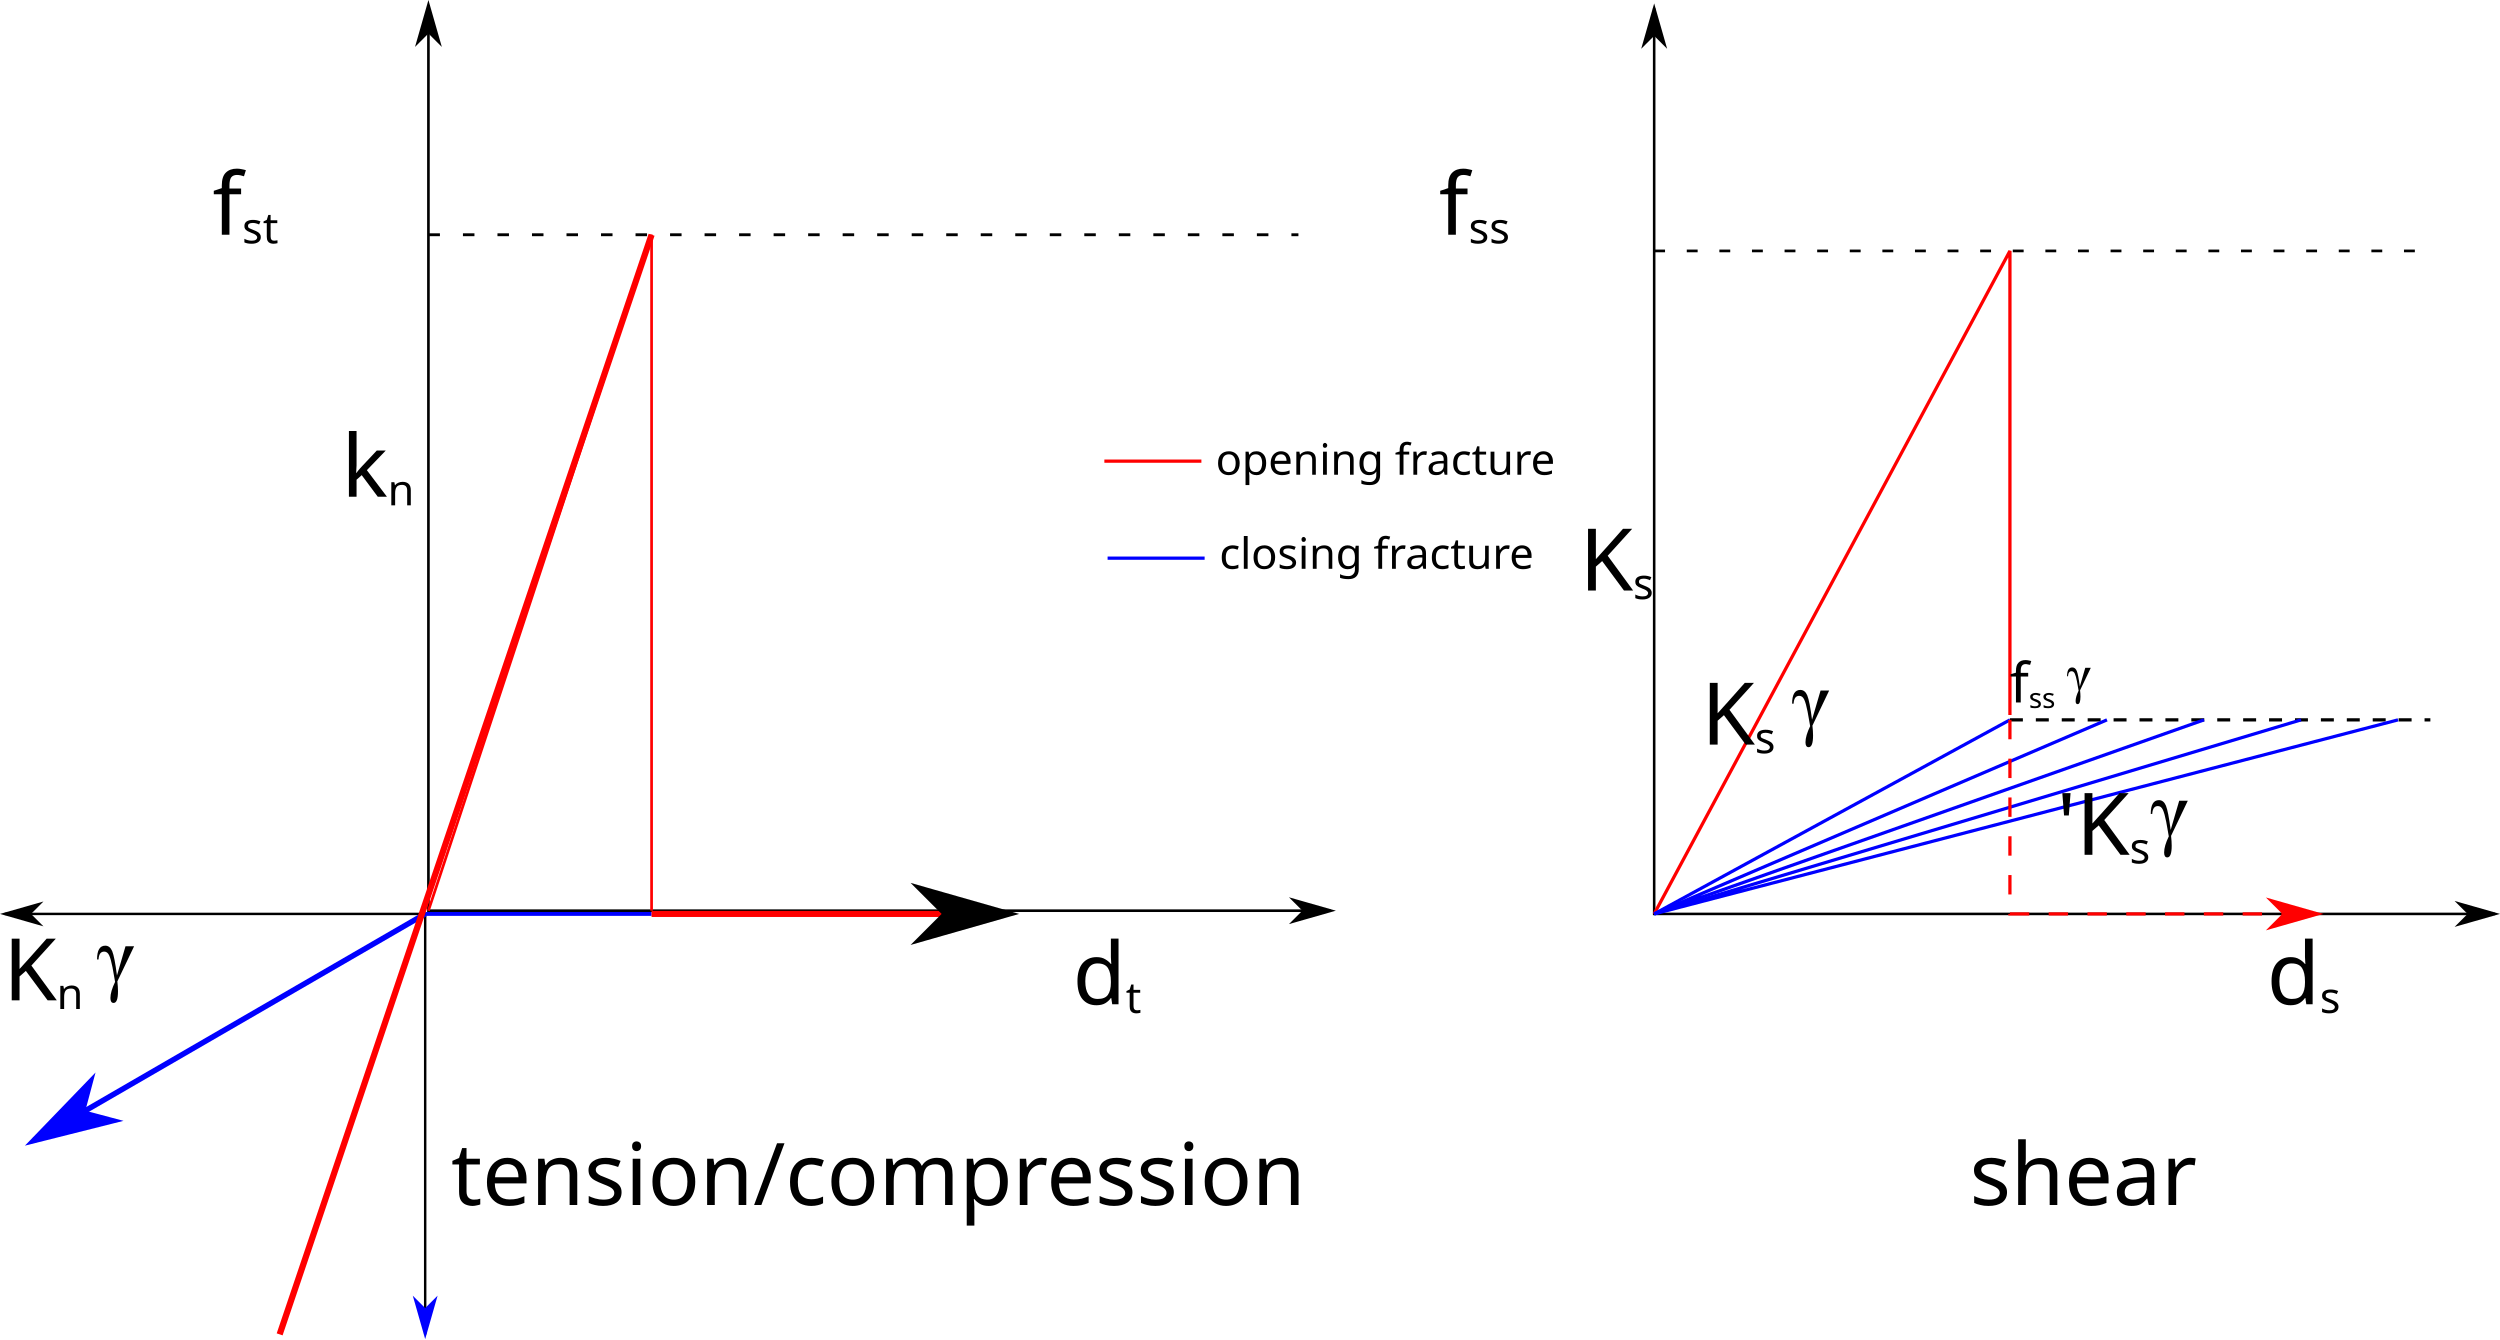
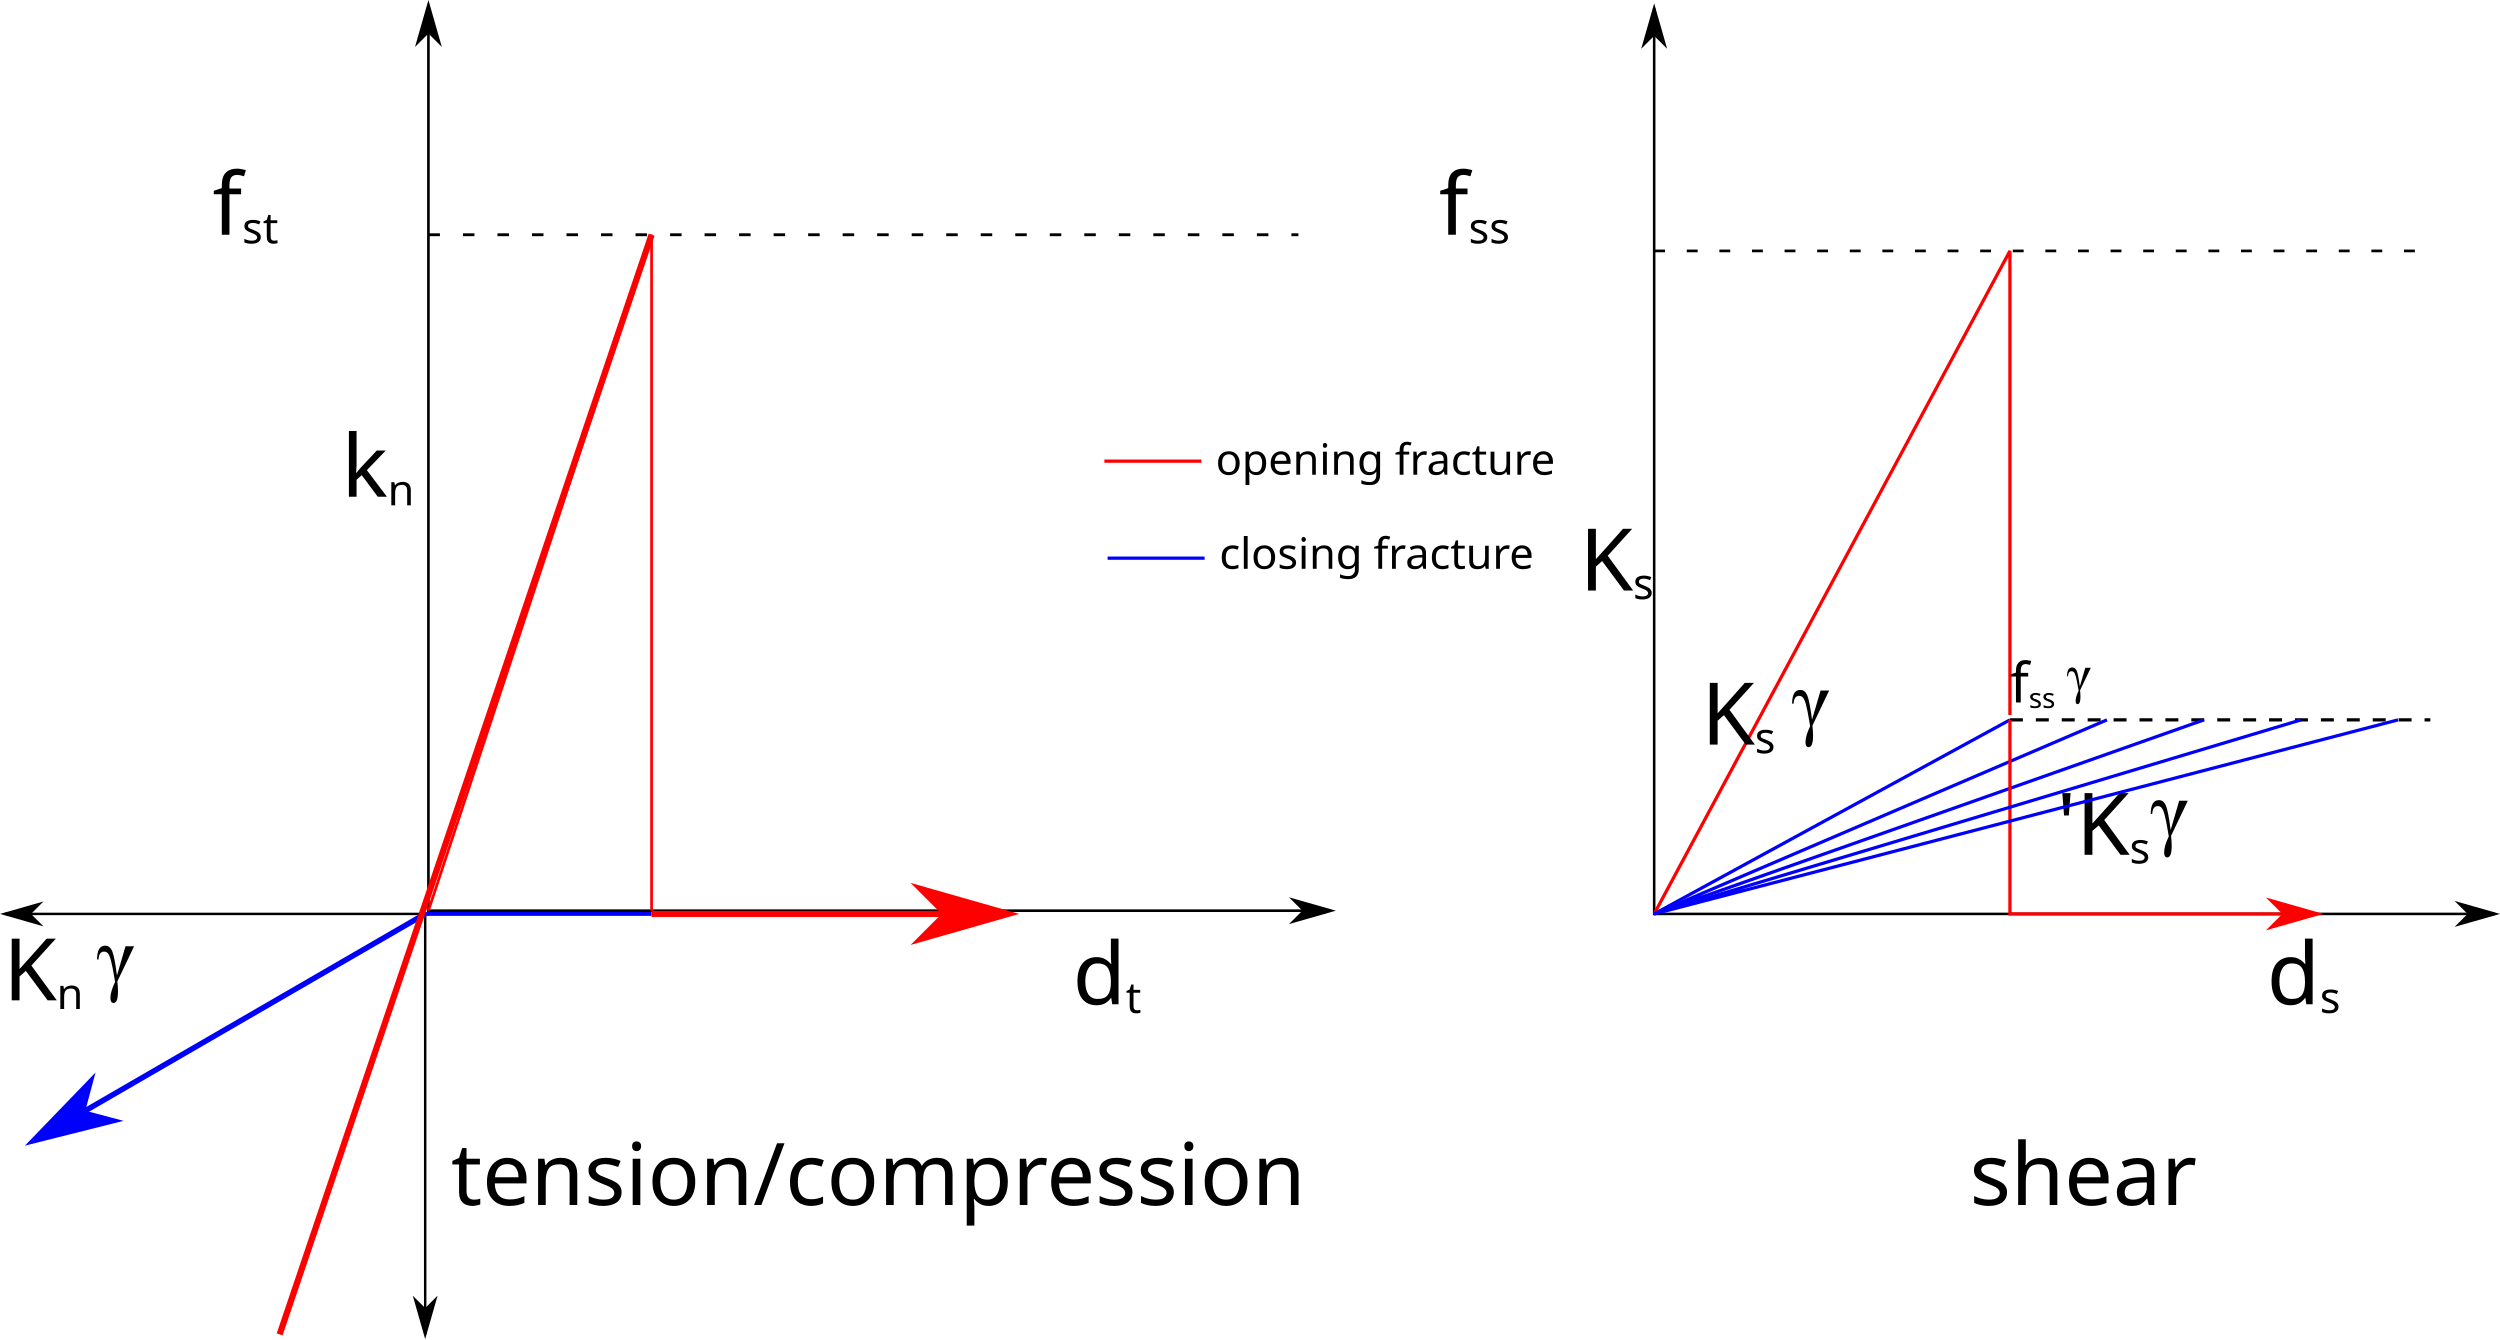
<svg xmlns="http://www.w3.org/2000/svg" width="204.522mm" height="109.551mm" viewBox="0 0 204.522 109.551" version="1.1" id="svg8">
  <defs id="defs2">
    <marker orient="auto" refY="0" refX="0" id="marker5109" style="overflow:visible">
      <path id="path5107" d="M 0,0 5,-5 -12.5,0 5,5 Z" style="fill:#ff0000;fill-opacity:1;fill-rule:evenodd;stroke:#ff0000;stroke-width:1pt;stroke-opacity:1" transform="matrix(-0.8,0,0,-0.8,-10,0)" />
    </marker>
    <marker orient="auto" refY="0" refX="0" id="marker5009" style="overflow:visible">
      <path id="path5007" d="M 0,0 5,-5 -12.5,0 5,5 Z" style="fill:#000000;fill-opacity:1;fill-rule:evenodd;stroke:#000000;stroke-width:1pt;stroke-opacity:1" transform="matrix(0.8,0,0,0.8,10,0)" />
    </marker>
    <marker style="overflow:visible" id="marker4891" refX="0" refY="0" orient="auto">
-       <path transform="matrix(0.8,0,0,0.8,10,0)" style="fill:#000000;fill-opacity:1;fill-rule:evenodd;stroke:#000000;stroke-width:1pt;stroke-opacity:1" d="M 0,0 5,-5 -12.5,0 5,5 Z" id="path4889" />
+       <path transform="matrix(0.8,0,0,0.8,10,0)" style="fill:#ff0000;fill-opacity:1;fill-rule:evenodd;stroke:#ff0000;stroke-width:1pt;stroke-opacity:1" d="M 0,0 5,-5 -12.5,0 5,5 Z" id="path4889" />
    </marker>
    <marker style="overflow:visible" id="marker4803" refX="0" refY="0" orient="auto">
      <path transform="matrix(-0.8,0,0,-0.8,-10,0)" style="fill:#ff0000;fill-opacity:1;fill-rule:evenodd;stroke:#ff0000;stroke-width:1pt;stroke-opacity:1" d="M 0,0 5,-5 -12.5,0 5,5 Z" id="path4801" />
    </marker>
    <marker style="overflow:visible" id="marker4761" refX="0" refY="0" orient="auto">
      <path transform="matrix(-0.8,0,0,-0.8,-10,0)" style="fill:#ff0000;fill-opacity:1;fill-rule:evenodd;stroke:#ff0000;stroke-width:1pt;stroke-opacity:1" d="M 0,0 5,-5 -12.5,0 5,5 Z" id="path4759" />
    </marker>
    <marker orient="auto" refY="0" refX="0" id="marker4594" style="overflow:visible">
      <path id="path4592" d="M 0,0 5,-5 -12.5,0 5,5 Z" style="fill:#0000ff;fill-opacity:1;fill-rule:evenodd;stroke:#0000ff;stroke-width:1pt;stroke-opacity:1" transform="matrix(-0.8,0,0,-0.8,-10,0)" />
    </marker>
    <marker orient="auto" refY="0" refX="0" id="marker4524" style="overflow:visible">
      <path id="path4522" d="M 0,0 5,-5 -12.5,0 5,5 Z" style="fill:#0000ff;fill-opacity:1;fill-rule:evenodd;stroke:#0000ff;stroke-width:1pt;stroke-opacity:1" transform="matrix(0.8,0,0,0.8,10,0)" />
    </marker>
    <marker orient="auto" refY="0" refX="0" id="marker4488" style="overflow:visible">
      <path id="path4486" d="M 0,0 5,-5 -12.5,0 5,5 Z" style="fill:#0000ff;fill-opacity:1;fill-rule:evenodd;stroke:#0000ff;stroke-width:1pt;stroke-opacity:1" transform="matrix(0.8,0,0,0.8,10,0)" />
    </marker>
    <marker style="overflow:visible" id="marker5132" refX="0" refY="0" orient="auto">
-       <path transform="matrix(0.8,0,0,0.8,10,0)" style="fill:#0000ff;fill-opacity:1;fill-rule:evenodd;stroke:#0000ff;stroke-width:1pt;stroke-opacity:1" d="M 0,0 5,-5 -12.5,0 5,5 Z" id="path5130" />
+       <path transform="matrix(0.8,0,0,0.8,10,0)" style="fill:#000000;fill-opacity:1;fill-rule:evenodd;stroke:#000000;stroke-width:1pt;stroke-opacity:1" d="M 0,0 5,-5 -12.5,0 5,5 Z" id="path5130" />
    </marker>
    <marker style="overflow:visible" id="marker5080" refX="0" refY="0" orient="auto">
      <path transform="matrix(-0.8,0,0,-0.8,-10,0)" style="fill:#000000;fill-opacity:1;fill-rule:evenodd;stroke:#000000;stroke-width:1pt;stroke-opacity:1" d="M 0,0 5,-5 -12.5,0 5,5 Z" id="path5078" />
    </marker>
    <marker orient="auto" refY="0" refX="0" id="Arrow1Lend" style="overflow:visible">
      <path id="path4274" d="M 0,0 5,-5 -12.5,0 5,5 Z" style="fill:#000000;fill-opacity:1;fill-rule:evenodd;stroke:#000000;stroke-width:1pt;stroke-opacity:1" transform="matrix(-0.8,0,0,-0.8,-10,0)" />
    </marker>
    <marker orient="auto" refY="0" refX="0" id="Arrow1Lstart" style="overflow:visible">
      <path id="path4271" d="M 0,0 5,-5 -12.5,0 5,5 Z" style="fill:#000000;fill-opacity:1;fill-rule:evenodd;stroke:#000000;stroke-width:1pt;stroke-opacity:1" transform="matrix(0.8,0,0,0.8,10,0)" />
    </marker>
    <marker orient="auto" refY="0" refX="0" id="Arrow1Lstart-3" style="overflow:visible">
      <path id="path4271-6" d="M 0,0 5,-5 -12.5,0 5,5 Z" style="fill:#000000;fill-opacity:1;fill-rule:evenodd;stroke:#000000;stroke-width:1pt;stroke-opacity:1" transform="matrix(0.8,0,0,0.8,10,0)" />
    </marker>
    <marker orient="auto" refY="0" refX="0" id="Arrow1Lend-7" style="overflow:visible">
      <path id="path4274-5" d="M 0,0 5,-5 -12.5,0 5,5 Z" style="fill:#000000;fill-opacity:1;fill-rule:evenodd;stroke:#000000;stroke-width:1pt;stroke-opacity:1" transform="matrix(-0.8,0,0,-0.8,-10,0)" />
    </marker>
  </defs>
  <g id="layer1" transform="translate(24.20077,-10.56638)">
    <path style="fill:none;stroke:#000000;stroke-width:0.216;stroke-linecap:butt;stroke-linejoin:miter;stroke-miterlimit:4;stroke-dasharray:none;stroke-opacity:1;marker-start:url(#Arrow1Lstart);marker-end:url(#Arrow1Lend)" d="M 10.848,10.986 V 85.069 H 84.667" id="path4269" />
    <path style="fill:none;stroke:#ff0000;stroke-width:0.222px;stroke-linecap:butt;stroke-linejoin:miter;stroke-opacity:1" d="M 10.848,85.069 29.104,29.771 V 85.069" id="path4585" />
    <path style="fill:none;stroke:#000000;stroke-width:0.235;stroke-linecap:butt;stroke-linejoin:miter;stroke-miterlimit:4;stroke-dasharray:0.941, 1.883;stroke-dashoffset:0;stroke-opacity:1" d="M 10.848,29.771 H 82.021" id="path4587" />
    <text xml:space="preserve" style="font-style:normal;font-weight:normal;font-size:7.056px;line-height:6.615px;font-family:sans-serif;text-align:center;letter-spacing:0px;word-spacing:0px;text-anchor:middle;fill:#000000;fill-opacity:1;stroke:none;stroke-width:0.265px;stroke-linecap:butt;stroke-linejoin:miter;stroke-opacity:1" x="17.727" y="51.202" id="text4783">
      <tspan id="tspan4781" x="17.727" y="51.202" style="stroke-width:0.265px">k<tspan style="font-size:3.528px;baseline-shift:sub" id="tspan4785">n</tspan>
      </tspan>
    </text>
    <path style="fill:none;stroke:#000000;stroke-width:0.209;stroke-linecap:butt;stroke-linejoin:miter;stroke-miterlimit:4;stroke-dasharray:none;stroke-opacity:1;marker-start:url(#Arrow1Lstart-3);marker-end:url(#Arrow1Lend-7)" d="m 111.125,11.25 v 74.083 h 68.792" id="path4269-3" />
    <path style="fill:none;stroke:#000000;stroke-width:0.222;stroke-linecap:butt;stroke-linejoin:miter;stroke-miterlimit:4;stroke-dasharray:0.889, 1.778;stroke-dashoffset:0;stroke-opacity:1" d="M 111.125,31.094 H 174.625" id="path4587-6" />
    <text xml:space="preserve" style="font-style:normal;font-weight:normal;font-size:7.056px;line-height:6.615px;font-family:sans-serif;text-align:center;letter-spacing:0px;word-spacing:0px;text-anchor:middle;fill:#000000;fill-opacity:1;stroke:none;stroke-width:0.265px;stroke-linecap:butt;stroke-linejoin:miter;stroke-opacity:1" x="119.062" y="58.876" id="text4783-2">
      <tspan id="tspan4781-9" x="119.062" y="58.876" style="stroke-width:0.265px">K<tspan style="font-size:3.528px;baseline-shift:sub" id="tspan5213">s</tspan>
      </tspan>
    </text>
    <text xml:space="preserve" style="font-style:normal;font-weight:normal;font-size:7.056px;line-height:6.615px;font-family:sans-serif;text-align:center;letter-spacing:0px;word-spacing:0px;text-anchor:middle;fill:#000000;fill-opacity:1;stroke:none;stroke-width:0.265px;stroke-linecap:butt;stroke-linejoin:miter;stroke-opacity:1" x="6.879" y="29.771" id="text5217">
      <tspan id="tspan5215" x="6.879" y="29.771" style="stroke-width:0.265px">f<tspan style="font-size:3.528px;baseline-shift:sub" id="tspan5219">st</tspan>
      </tspan>
    </text>
    <text xml:space="preserve" style="font-style:normal;font-weight:normal;font-size:7.056px;line-height:6.615px;font-family:sans-serif;text-align:center;letter-spacing:0px;word-spacing:0px;text-anchor:middle;fill:#000000;fill-opacity:1;stroke:none;stroke-width:0.265px;stroke-linecap:butt;stroke-linejoin:miter;stroke-opacity:1" x="107.421" y="29.771" id="text5217-2">
      <tspan id="tspan5215-7" x="107.421" y="29.771" style="stroke-width:0.265px">f<tspan style="font-size:3.528px;baseline-shift:sub;stroke-width:0.265px" id="tspan5219-0">ss</tspan>
      </tspan>
    </text>
    <text xml:space="preserve" style="font-style:normal;font-weight:normal;font-size:7.056px;line-height:6.615px;font-family:sans-serif;text-align:center;letter-spacing:0px;word-spacing:0px;text-anchor:middle;fill:#000000;fill-opacity:1;stroke:none;stroke-width:0.265px;stroke-linecap:butt;stroke-linejoin:miter;stroke-opacity:1" x="77.363" y="92.728" id="text5217-9">
      <tspan id="tspan5215-3" x="77.363" y="92.728" style="stroke-width:0.265px">d<tspan style="font-size:3.528px;baseline-shift:sub;stroke-width:0.265px" id="tspan5219-6">t</tspan>
      </tspan>
    </text>
    <text xml:space="preserve" style="font-style:normal;font-weight:normal;font-size:7.056px;line-height:6.615px;font-family:sans-serif;text-align:center;letter-spacing:0px;word-spacing:0px;text-anchor:middle;fill:#000000;fill-opacity:1;stroke:none;stroke-width:0.265px;stroke-linecap:butt;stroke-linejoin:miter;stroke-opacity:1" x="175.259" y="92.728" id="text5217-9-0">
      <tspan id="tspan5215-3-6" x="175.259" y="92.728" style="stroke-width:0.265px">d<tspan style="font-size:3.528px;baseline-shift:sub;stroke-width:0.265px" id="tspan5219-6-2">s</tspan>
      </tspan>
    </text>
    <path style="fill:none;stroke:#ff0000;stroke-width:0.268px;stroke-linecap:butt;stroke-linejoin:miter;stroke-opacity:1" d="M 111.125,85.333 140.229,31.094 v 37.968" id="path5660" />
    <path style="fill:#0000ff;stroke:#0000ff;stroke-width:0.265px;stroke-linecap:butt;stroke-linejoin:miter;stroke-opacity:1" d="m 111.125,85.333 29.104,-15.875" id="path5662" />
    <path style="fill:none;stroke:#000000;stroke-width:0.265;stroke-linecap:butt;stroke-linejoin:miter;stroke-miterlimit:4;stroke-dasharray:1.06, 1.06;stroke-dashoffset:0;stroke-opacity:1" d="M 140.229,69.458 H 174.625" id="path5664" />
    <path style="fill:none;stroke:#0000ff;stroke-width:0.265px;stroke-linecap:butt;stroke-linejoin:miter;stroke-opacity:1" d="m 148.167,69.458 -37.042,15.875 44.979,-15.875" id="path5666" />
-     <path style="fill:none;stroke:#0000ff;stroke-width:0.265px;stroke-linecap:butt;stroke-linejoin:miter;stroke-opacity:1" d="m 164.042,69.458 -52.917,15.875 60.854,-15.875" id="path5668" />
    <text xml:space="preserve" style="font-style:normal;font-weight:normal;font-size:7.056px;line-height:6.615px;font-family:sans-serif;text-align:center;letter-spacing:0px;word-spacing:0px;text-anchor:middle;fill:#000000;fill-opacity:1;stroke:none;stroke-width:0.265px;stroke-linecap:butt;stroke-linejoin:miter;stroke-opacity:1" x="129.02" y="71.479" id="text4783-2-6">
      <tspan id="tspan4781-9-1" x="129.02" y="71.479" style="stroke-width:0.265px">K<tspan style="font-size:3.528px;baseline-shift:sub;stroke-width:0.265px" id="tspan5213-8">s</tspan>
      </tspan>
    </text>
    <text xml:space="preserve" style="font-style:normal;font-variant:normal;font-weight:normal;font-stretch:normal;font-size:7.056px;line-height:6.615px;font-family:'Accanthis ADF Std No3';-inkscape-font-specification:'Accanthis ADF Std No3';text-align:center;letter-spacing:0px;word-spacing:0px;text-anchor:middle;fill:none;stroke:#000000;stroke-width:0.265px;stroke-linecap:butt;stroke-linejoin:miter;stroke-opacity:1" x="52.917" y="5.958" id="text5693">
      <tspan id="tspan5691" x="52.917" y="11.03" style="font-style:normal;font-variant:normal;font-weight:normal;font-stretch:normal;font-family:'Accanthis ADF Std No3';-inkscape-font-specification:'Accanthis ADF Std No3';stroke-width:0.265px" />
    </text>
    <path style="font-style:normal;font-weight:normal;font-size:2050.278px;font-family:'Times New Roman';fill:#000000;fill-opacity:1;stroke:none;stroke-width:0.003px;stroke-linecap:butt;stroke-linejoin:miter;stroke-opacity:1" d="m 124.738,67.056 h 0.703 l -1.369,2.872 c 0.034,0.307 0.051,0.576 0.051,0.806 -1e-5,0.64 -0.12,0.959 -0.359,0.959 -0.173,-2e-6 -0.26,-0.134 -0.26,-0.403 0,-0.351 0.127,-0.79 0.382,-1.318 -0.05,-0.328 -0.12,-0.723 -0.21,-1.185 -0.09,-0.462 -0.182,-0.793 -0.277,-0.994 -0.094,-0.2 -0.229,-0.3 -0.405,-0.3 -0.287,3e-6 -0.44,0.214 -0.461,0.642 h -0.123 c 0,-0.751 0.223,-1.127 0.669,-1.127 0.257,3e-6 0.448,0.152 0.574,0.456 0.125,0.304 0.254,0.965 0.386,1.982 z" id="text2175" />
    <text xml:space="preserve" style="font-style:normal;font-weight:normal;font-size:4.523px;line-height:4.241px;font-family:sans-serif;text-align:center;letter-spacing:0px;word-spacing:0px;text-anchor:middle;fill:#000000;fill-opacity:1;stroke:none;stroke-width:0.17px;stroke-linecap:butt;stroke-linejoin:miter;stroke-opacity:1" x="149.138" y="68.034" id="text4783-2-6-0">
      <tspan id="tspan4781-9-1-9" x="149.138" y="68.034" style="stroke-width:0.17px">f<tspan style="font-size:2.262px;baseline-shift:sub;stroke-width:0.17px" id="tspan5213-8-3">ss</tspan>
      </tspan>
    </text>
    <path style="font-style:normal;font-weight:normal;font-size:2050.278px;font-family:'Times New Roman';fill:#000000;fill-opacity:1;stroke:none;stroke-width:0.002px;stroke-linecap:butt;stroke-linejoin:miter;stroke-opacity:1" d="m 146.393,65.199 h 0.451 l -0.878,1.841 c 0.022,0.197 0.033,0.369 0.033,0.517 -1e-5,0.41 -0.077,0.615 -0.23,0.615 -0.111,-10e-7 -0.166,-0.086 -0.166,-0.258 0,-0.225 0.082,-0.506 0.245,-0.845 -0.032,-0.21 -0.077,-0.463 -0.135,-0.76 -0.058,-0.296 -0.117,-0.509 -0.177,-0.637 -0.06,-0.128 -0.147,-0.193 -0.259,-0.193 -0.184,2e-6 -0.282,0.137 -0.296,0.412 h -0.079 c 0,-0.482 0.143,-0.722 0.429,-0.722 0.165,2e-6 0.287,0.097 0.368,0.292 0.08,0.195 0.163,0.618 0.247,1.271 z" id="text2175-6" />
    <path style="fill:none;stroke:#000000;stroke-width:0.2;stroke-linecap:butt;stroke-linejoin:miter;stroke-miterlimit:4;stroke-dasharray:none;stroke-opacity:1;marker-start:url(#marker5132);marker-end:url(#marker5080)" d="M 10.583,119.729 V 85.333 H -23.812" id="path5070" />
    <path style="fill:none;stroke:#0000ff;stroke-width:0.45;stroke-linecap:butt;stroke-linejoin:miter;stroke-miterlimit:4;stroke-dasharray:none;stroke-opacity:1;marker-end:url(#marker4594)" d="M 10.583,85.333 -21.407,103.854" id="path5428" />
    <text xml:space="preserve" style="font-style:normal;font-weight:normal;font-size:7.056px;line-height:6.615px;font-family:sans-serif;text-align:center;letter-spacing:0px;word-spacing:0px;text-anchor:middle;fill:#000000;fill-opacity:1;stroke:none;stroke-width:0.265px;stroke-linecap:butt;stroke-linejoin:miter;stroke-opacity:1" x="-9.65" y="92.401" id="text4783-2-6-3-9-6">
      <tspan id="tspan4781-9-1-5-1-7" x="-9.65" y="92.401" style="stroke-width:0.265px">K<tspan style="font-size:3.528px;baseline-shift:sub;stroke-width:0.265px" id="tspan5213-8-6-2-5">n</tspan>
      </tspan>
    </text>
    <path style="font-style:normal;font-weight:normal;font-size:2050.278px;font-family:'Times New Roman';fill:#000000;fill-opacity:1;stroke:none;stroke-width:0.003px;stroke-linecap:butt;stroke-linejoin:miter;stroke-opacity:1" d="m -13.933,87.979 h 0.703 l -1.369,2.872 c 0.034,0.307 0.051,0.576 0.051,0.806 -10e-6,0.64 -0.12,0.959 -0.359,0.959 -0.173,-3e-6 -0.26,-0.134 -0.26,-0.403 0,-0.351 0.127,-0.79 0.382,-1.318 -0.05,-0.328 -0.12,-0.723 -0.21,-1.185 -0.09,-0.462 -0.182,-0.793 -0.277,-0.994 -0.094,-0.2 -0.229,-0.3 -0.405,-0.3 -0.287,3e-6 -0.44,0.214 -0.461,0.642 h -0.123 c 0,-0.751 0.223,-1.127 0.669,-1.127 0.257,3e-6 0.448,0.152 0.574,0.456 0.125,0.304 0.254,0.965 0.386,1.982 z" id="text2175-2-7-3" />
    <path style="fill:none;stroke:#0000ff;stroke-width:0;stroke-linecap:butt;stroke-linejoin:miter;stroke-miterlimit:4;stroke-dasharray:none;stroke-opacity:1" d="m 26.338,85.333 -15.995,3e-6" id="path5428-5" />
    <path style="fill:none;stroke:#0000ff;stroke-width:0.319;stroke-linecap:butt;stroke-linejoin:miter;stroke-miterlimit:4;stroke-dasharray:none;stroke-opacity:1" d="m 29.104,85.333 -18.521,2e-6" id="path5428-6" />
    <text xml:space="preserve" style="font-style:normal;font-weight:normal;font-size:7.056px;line-height:6.615px;font-family:sans-serif;text-align:start;letter-spacing:0px;word-spacing:0px;text-anchor:start;fill:#000000;fill-opacity:1;stroke:none;stroke-width:0.265px;stroke-linecap:butt;stroke-linejoin:miter;stroke-opacity:1" x="12.7" y="109.146" id="text5548">
      <tspan id="tspan5546" x="12.7" y="109.146" style="text-align:start;text-anchor:start;stroke-width:0.265px">tension/compression</tspan>
    </text>
    <text xml:space="preserve" style="font-style:normal;font-weight:normal;font-size:7.056px;line-height:6.615px;font-family:sans-serif;text-align:center;letter-spacing:0px;word-spacing:0px;text-anchor:middle;fill:#000000;fill-opacity:1;stroke:none;stroke-width:0.265px;stroke-linecap:butt;stroke-linejoin:miter;stroke-opacity:1" x="150.812" y="109.146" id="text5552">
      <tspan id="tspan5550" x="150.812" y="109.146" style="stroke-width:0.265px">shear</tspan>
    </text>
    <text xml:space="preserve" style="font-style:normal;font-weight:normal;font-size:7.056px;line-height:6.615px;font-family:sans-serif;text-align:center;letter-spacing:0px;word-spacing:0px;text-anchor:middle;fill:#000000;fill-opacity:1;stroke:none;stroke-width:0.265px;stroke-linecap:butt;stroke-linejoin:miter;stroke-opacity:1" x="158.889" y="80.495" id="text4783-2-6-3-3">
      <tspan id="tspan4781-9-1-5-6" x="158.889" y="80.495" style="stroke-width:0.265px">'K<tspan style="font-size:3.528px;baseline-shift:sub;stroke-width:0.265px" id="tspan5213-8-6-7">s</tspan>
      </tspan>
    </text>
    <path style="font-style:normal;font-weight:normal;font-size:2050.278px;font-family:'Times New Roman';fill:#000000;fill-opacity:1;stroke:none;stroke-width:0.003px;stroke-linecap:butt;stroke-linejoin:miter;stroke-opacity:1" d="m 154.078,76.073 h 0.703 l -1.369,2.872 c 0.034,0.307 0.051,0.576 0.051,0.806 -1e-5,0.64 -0.12,0.959 -0.359,0.959 -0.173,-2e-6 -0.26,-0.134 -0.26,-0.403 0,-0.351 0.127,-0.79 0.382,-1.318 -0.05,-0.328 -0.12,-0.723 -0.21,-1.185 -0.09,-0.462 -0.182,-0.793 -0.277,-0.994 -0.094,-0.2 -0.229,-0.3 -0.405,-0.3 -0.287,3e-6 -0.44,0.214 -0.461,0.642 h -0.123 c 0,-0.751 0.223,-1.127 0.669,-1.127 0.257,3e-6 0.448,0.152 0.574,0.456 0.125,0.304 0.254,0.965 0.386,1.982 z" id="text2175-2-3" />
    <path style="fill:#ff0000;stroke:#ff0000;stroke-width:0.5;stroke-linecap:butt;stroke-linejoin:miter;stroke-miterlimit:4;stroke-dasharray:none;stroke-opacity:1;marker-start:url(#marker4891)" d="m 58.208,85.333 -29.104,2e-6" id="path5428-6-3" />
    <path style="fill:none;stroke:#ff0000;stroke-width:0.511;stroke-linecap:butt;stroke-linejoin:miter;stroke-miterlimit:4;stroke-dasharray:none;stroke-opacity:1" d="M 29.104,29.771 -1.323,119.729" id="path4983" />
-     <path style="fill:none;stroke:#ff0000;stroke-width:0.265;stroke-linecap:butt;stroke-linejoin:miter;stroke-opacity:1;stroke-miterlimit:4;stroke-dasharray:1.587, 1.587;stroke-dashoffset:0;marker-end:url(#marker5109)" d="m 140.229,69.458 v 15.875 l 25.135,0" id="path4999" />
    <path style="fill:#ff0000;stroke:#ff0000;stroke-width:0.265px;stroke-linecap:butt;stroke-linejoin:miter;stroke-opacity:1" d="m 66.146,48.292 h 7.938" id="path5239" />
    <path style="fill:#0000ff;stroke:#0000ff;stroke-width:0.265px;stroke-linecap:butt;stroke-linejoin:miter;stroke-opacity:1" d="m 66.41,56.229 h 7.938" id="path5239-7" />
    <text xml:space="preserve" style="font-style:normal;font-weight:normal;font-size:7.056px;line-height:6.615px;font-family:sans-serif;text-align:start;letter-spacing:0px;word-spacing:0px;text-anchor:start;fill:#000000;fill-opacity:1;stroke:none;stroke-width:0.265px;stroke-linecap:butt;stroke-linejoin:miter;stroke-opacity:1" x="75.263" y="49.407" id="text5548-5">
      <tspan id="tspan5546-3" x="75.263" y="49.407" style="font-style:normal;font-variant:normal;font-weight:normal;font-stretch:normal;font-size:3.528px;line-height:1.75px;font-family:sans-serif;font-variant-ligatures:normal;font-variant-position:normal;font-variant-caps:normal;font-variant-numeric:normal;font-variant-alternates:normal;font-variant-east-asian:normal;font-feature-settings:normal;text-indent:0;text-align:start;text-decoration:none;text-decoration-line:none;text-decoration-style:solid;text-decoration-color:#000000;letter-spacing:0px;word-spacing:0px;text-transform:none;writing-mode:lr-tb;direction:ltr;text-orientation:mixed;dominant-baseline:auto;baseline-shift:baseline;text-anchor:start;white-space:normal;shape-padding:0;opacity:1;vector-effect:none;fill:#000000;fill-opacity:1;stroke:none;stroke-width:0.07px;stroke-linecap:butt;stroke-linejoin:miter;stroke-miterlimit:4;stroke-dasharray:none;stroke-dashoffset:0;stroke-opacity:1">opening fracture</tspan>
    </text>
    <text xml:space="preserve" style="font-style:normal;font-weight:normal;font-size:7.056px;line-height:6.615px;font-family:sans-serif;text-align:start;letter-spacing:0px;word-spacing:0px;text-anchor:start;fill:#000000;fill-opacity:1;stroke:none;stroke-width:0.265px;stroke-linecap:butt;stroke-linejoin:miter;stroke-opacity:1" x="75.561" y="57.104" id="text5548-5-5">
      <tspan id="tspan5546-3-6" x="75.561" y="57.104" style="font-style:normal;font-variant:normal;font-weight:normal;font-stretch:normal;font-size:3.528px;line-height:1.75px;font-family:sans-serif;font-variant-ligatures:normal;font-variant-position:normal;font-variant-caps:normal;font-variant-numeric:normal;font-variant-alternates:normal;font-variant-east-asian:normal;font-feature-settings:normal;text-indent:0;text-align:start;text-decoration:none;text-decoration-line:none;text-decoration-style:solid;text-decoration-color:#000000;letter-spacing:0px;word-spacing:0px;text-transform:none;writing-mode:lr-tb;direction:ltr;text-orientation:mixed;dominant-baseline:auto;baseline-shift:baseline;text-anchor:start;white-space:normal;shape-padding:0;opacity:1;vector-effect:none;fill:#000000;fill-opacity:1;stroke:none;stroke-width:0.07px;stroke-linecap:butt;stroke-linejoin:miter;stroke-miterlimit:4;stroke-dasharray:none;stroke-dashoffset:0;stroke-opacity:1">closing fracture</tspan>
    </text>
+     <path style="fill:none;stroke:#ff0000;stroke-width:0.265;stroke-linecap:butt;stroke-linejoin:miter;stroke-opacity:1;stroke-miterlimit:4;stroke-dasharray:none;stroke-dashoffset:0;marker-end:url(#marker5109)" d="m 140.229,69.458 v 15.875 l 25.135,0" id="path4999" />
+     <path style="fill:none;stroke:#0000ff;stroke-width:0.265px;stroke-linecap:butt;stroke-linejoin:miter;stroke-opacity:1" d="m 164.042,69.458 -52.917,15.875 60.854,-15.875" id="path5668" />
  </g>
</svg>
